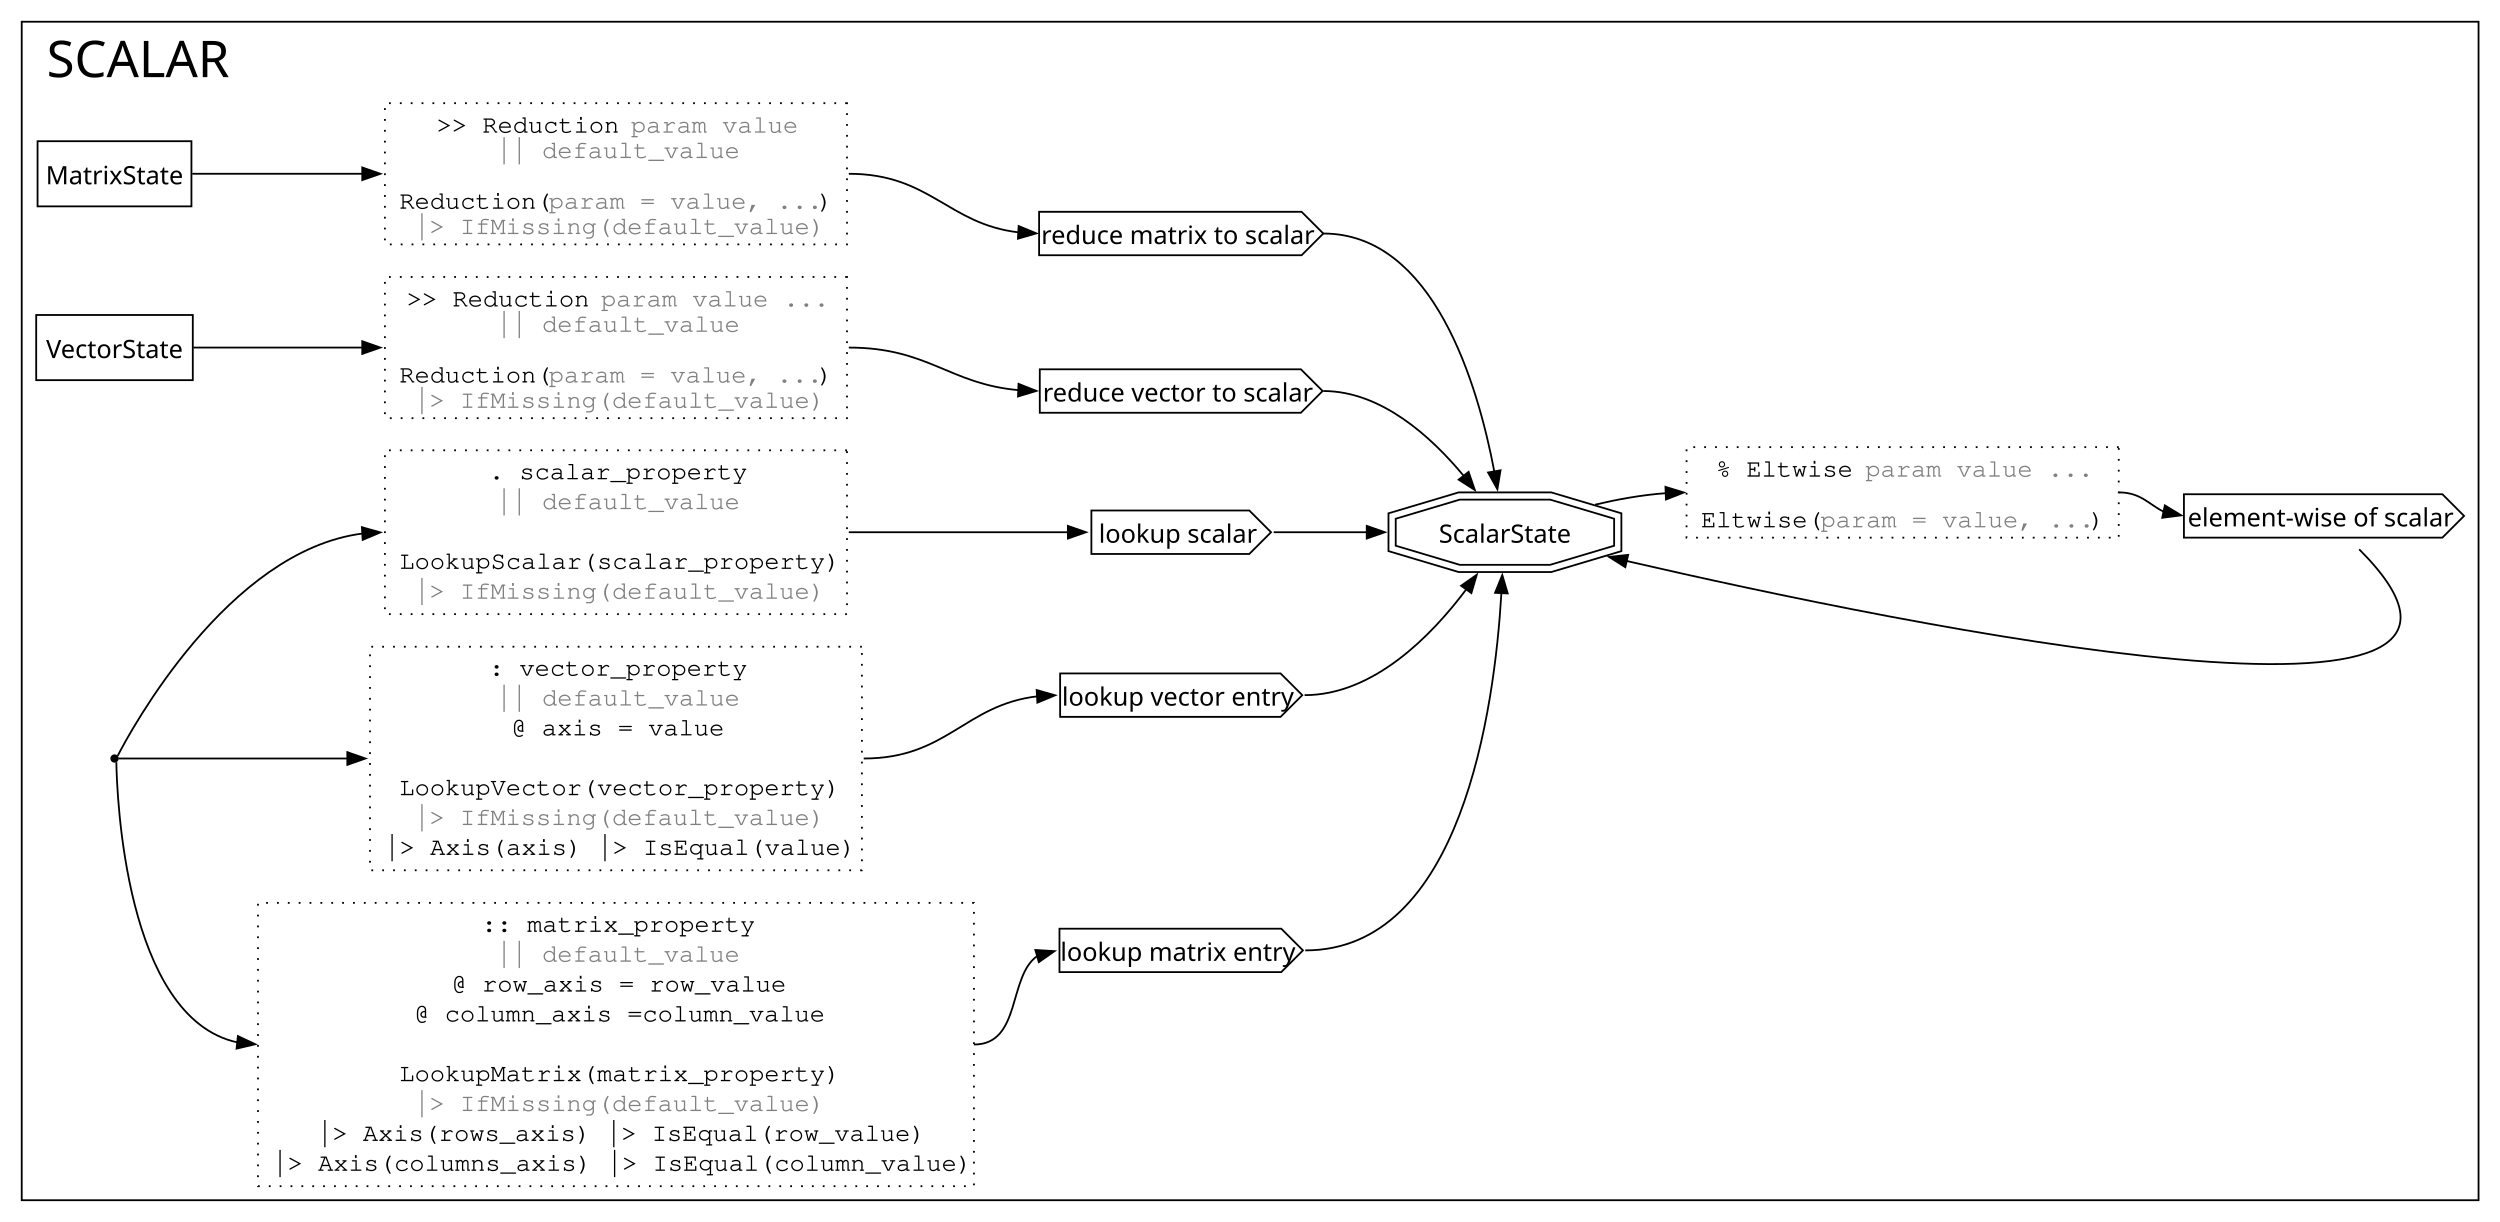
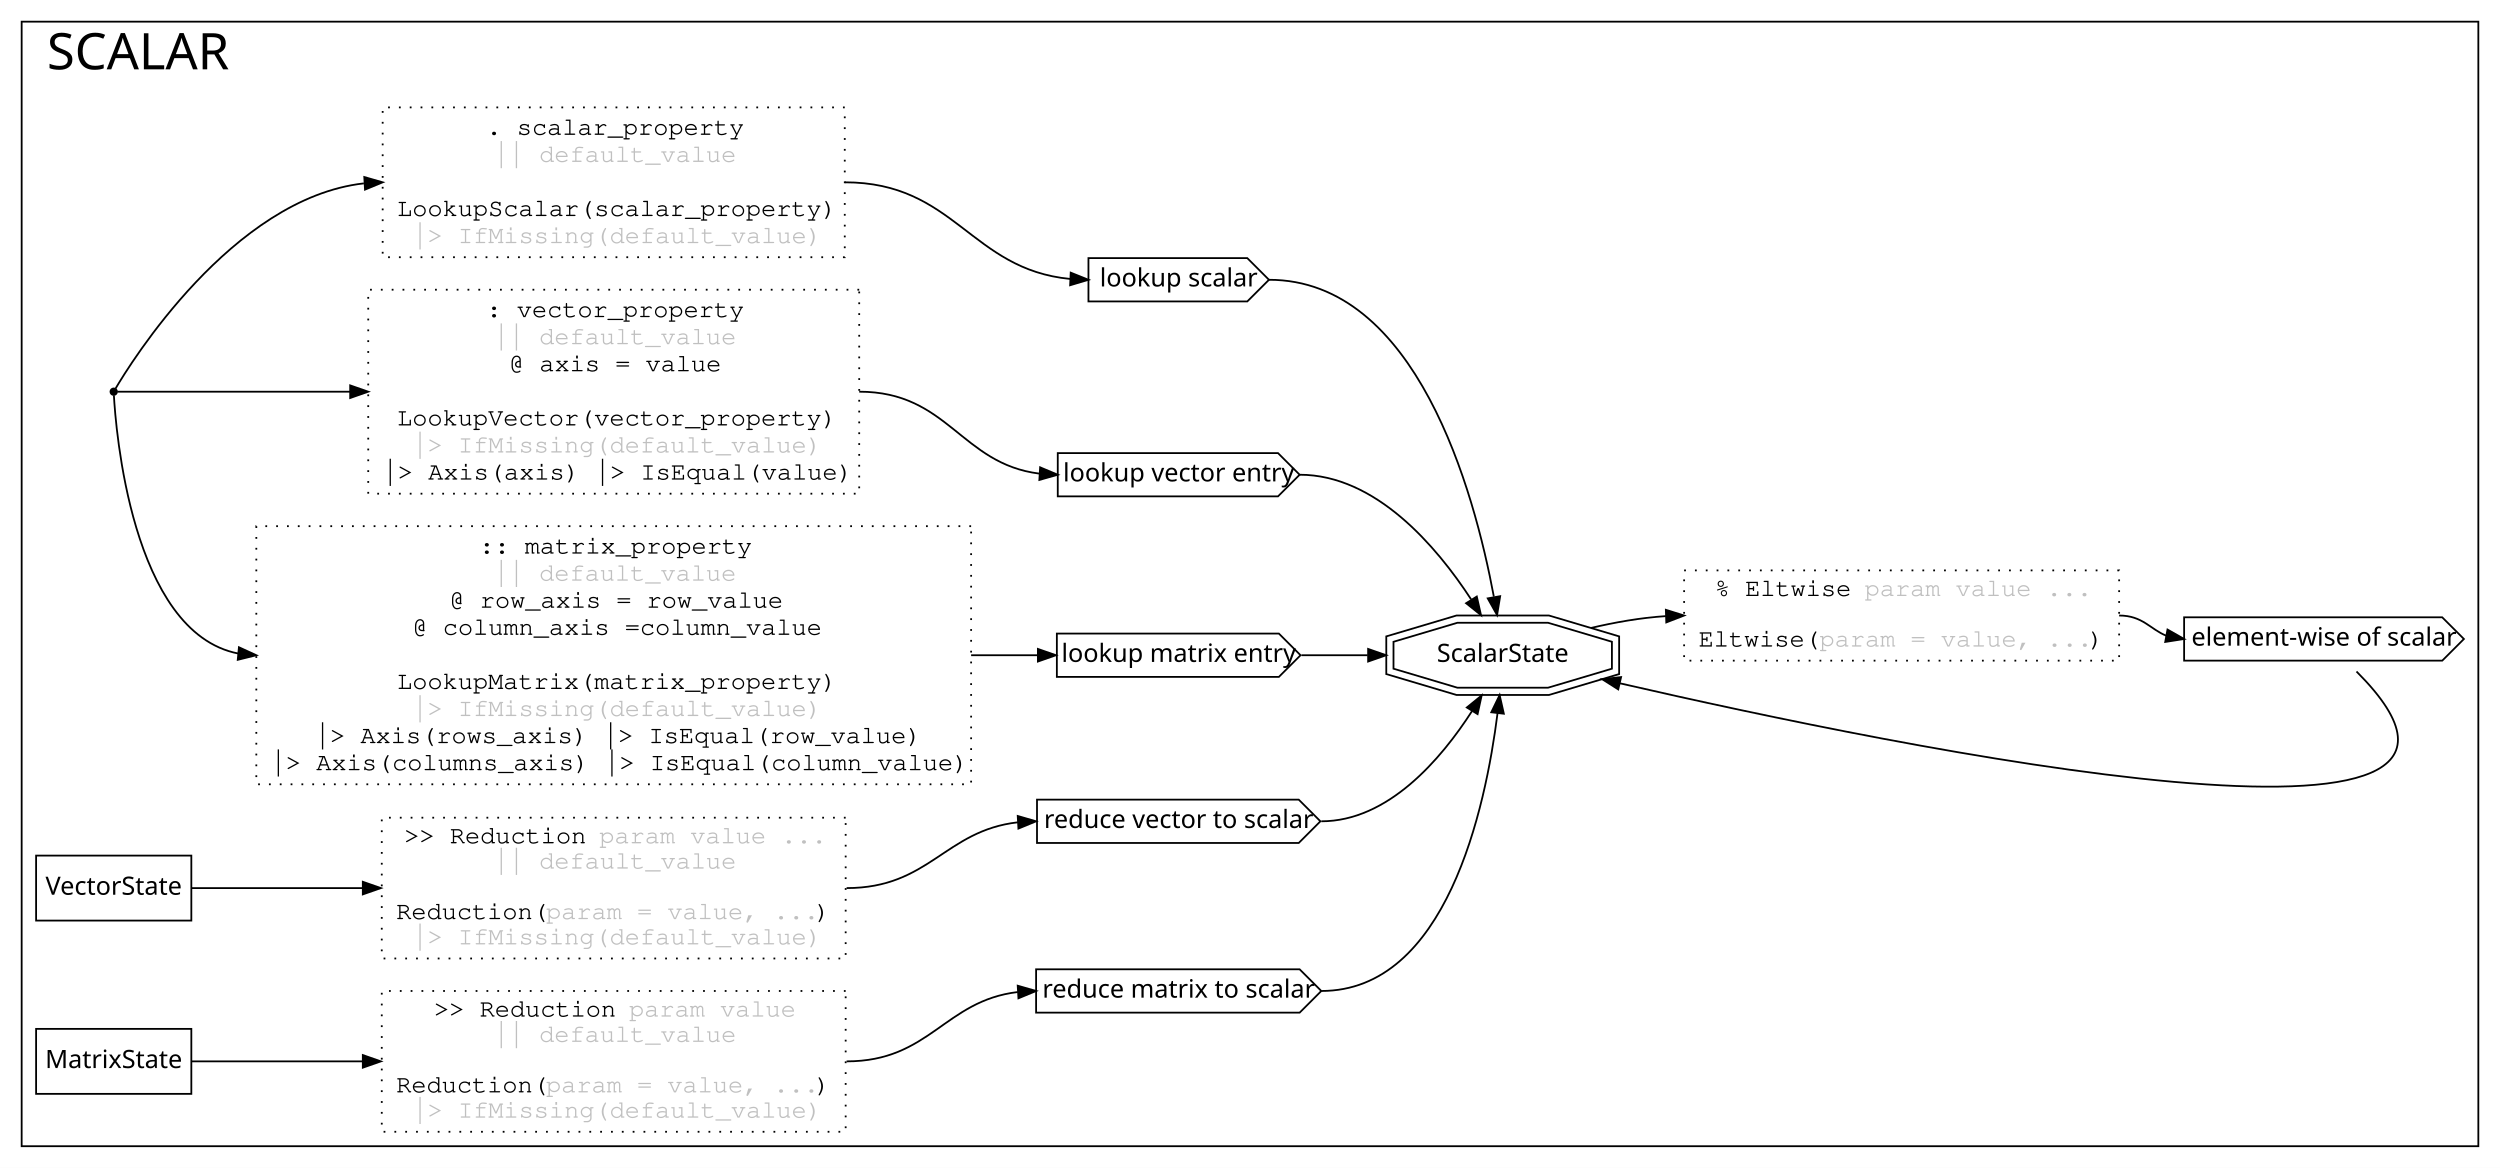
- <svg xmlns="http://www.w3.org/2000/svg" width="1381pt" height="675pt" viewBox="0.00 0.00 1381.00 675.00">
-   <g id="graph0" class="graph" transform="scale(1 1) rotate(0) translate(4 671)">
-     <polygon fill="white" stroke="none" points="-4,4 -4,-671 1377.15,-671 1377.15,4 -4,4" />
+ <svg xmlns="http://www.w3.org/2000/svg" width="1385pt" height="647pt" viewBox="0.00 0.00 1385.00 647.00">
+   <g id="graph0" class="graph" transform="scale(1 1) rotate(0) translate(4 643)">
+     <polygon fill="#ffffff" stroke="transparent" points="-4,4 -4,-643 1381.001,-643 1381.001,4 -4,4" />
    <g id="clust1" class="cluster">
-       <polygon fill="none" stroke="black" points="8,-8 8,-659 1365.15,-659 1365.15,-8 8,-8" />
-       <text xml:space="preserve" text-anchor="middle" x="72.25" y="-628.4" font-family="Sans-Serif" font-size="28.00">SCALAR</text>
+       <polygon fill="none" stroke="#000000" points="8,-8 8,-631 1369.001,-631 1369.001,-8 8,-8" />
+       <text text-anchor="middle" x="72.5" y="-604.6" font-family="Sans-Serif" font-size="28.00" fill="#000000">SCALAR</text>
    </g>
    <g id="node1" class="node">
-       <ellipse fill="black" stroke="black" cx="59.25" cy="-252" rx="1.8" ry="1.8" />
+       <ellipse fill="#000000" stroke="#000000" cx="59" cy="-426" rx="1.8" ry="1.8" />
    </g>
    <g id="node11" class="node">
-       <polygon fill="none" stroke="black" stroke-dasharray="1,5" points="472.12,-313.75 200.38,-313.75 200.38,-190.25 472.12,-190.25 472.12,-313.75" />
-       <text xml:space="preserve" text-anchor="start" x="266.12" y="-297.75" font-family="Courier,monospace" font-size="14.00">: vector_property</text>
-       <text xml:space="preserve" text-anchor="start" x="270.25" y="-281.25" font-family="Courier,monospace" font-size="14.00" fill="gray">|| default_value</text>
-       <text xml:space="preserve" text-anchor="start" x="278.5" y="-264.75" font-family="Courier,monospace" font-size="14.00">@ axis = value</text>
-       <text xml:space="preserve" text-anchor="start" x="332.12" y="-248.25" font-family="Courier,monospace" font-size="14.00"> </text>
-       <text xml:space="preserve" text-anchor="start" x="216.62" y="-231.75" font-family="Courier,monospace" font-size="14.00">LookupVector(vector_property)</text>
-       <text xml:space="preserve" text-anchor="start" x="224.88" y="-215.25" font-family="Courier,monospace" font-size="14.00" fill="gray">|&gt; IfMissing(default_value)</text>
-       <text xml:space="preserve" text-anchor="start" x="208.38" y="-198.75" font-family="Courier,monospace" font-size="14.00">|&gt; Axis(axis) |&gt; IsEqual(value)</text>
+       <polygon fill="none" stroke="#000000" stroke-dasharray="1,5" points="472,-482.5 200,-482.5 200,-369.5 472,-369.5 472,-482.5" />
+       <text text-anchor="start" x="265.5" y="-467.3" font-family="Courier,monospace" font-size="14.00" fill="#000000">: vector_property</text>
+       <text text-anchor="start" x="269.5" y="-452.3" font-family="Courier,monospace" font-size="14.00" fill="#c0c0c0">|| default_value</text>
+       <text text-anchor="start" x="278" y="-437.3" font-family="Courier,monospace" font-size="14.00" fill="#000000">@ axis = value</text>
+       <text text-anchor="start" x="331.5" y="-422.3" font-family="Courier,monospace" font-size="14.00" fill="#000000"> </text>
+       <text text-anchor="start" x="216" y="-407.3" font-family="Courier,monospace" font-size="14.00" fill="#000000">LookupVector(vector_property)</text>
+       <text text-anchor="start" x="224.5" y="-392.3" font-family="Courier,monospace" font-size="14.00" fill="#c0c0c0">|&gt; IfMissing(default_value)</text>
+       <text text-anchor="start" x="208" y="-377.3" font-family="Courier,monospace" font-size="14.00" fill="#000000">|&gt; Axis(axis) |&gt; IsEqual(value)</text>
    </g>
    <g id="edge17" class="edge">
-       <path fill="none" stroke="black" d="M61.36,-252C70.42,-252 133.01,-252 188.11,-252" />
-       <polygon fill="black" stroke="black" points="187.86,-255.5 197.86,-252 187.86,-248.5 187.86,-255.5" />
+       <path fill="none" stroke="#000000" d="M60.988,-426C72.814,-426 135.241,-426 189.899,-426" />
+       <polygon fill="#000000" stroke="#000000" points="190,-429.5 200,-426 190,-422.5 190,-429.5" />
    </g>
    <g id="node13" class="node">
-       <polygon fill="none" stroke="black" stroke-dasharray="1,5" points="463.88,-422.25 208.62,-422.25 208.62,-331.75 463.88,-331.75 463.88,-422.25" />
-       <text xml:space="preserve" text-anchor="start" x="266.12" y="-406.25" font-family="Courier,monospace" font-size="14.00">. scalar_property</text>
-       <text xml:space="preserve" text-anchor="start" x="270.25" y="-389.75" font-family="Courier,monospace" font-size="14.00" fill="gray">|| default_value</text>
-       <text xml:space="preserve" text-anchor="start" x="332.12" y="-373.25" font-family="Courier,monospace" font-size="14.00"> </text>
-       <text xml:space="preserve" text-anchor="start" x="216.62" y="-356.75" font-family="Courier,monospace" font-size="14.00">LookupScalar(scalar_property)</text>
-       <text xml:space="preserve" text-anchor="start" x="224.88" y="-340.25" font-family="Courier,monospace" font-size="14.00" fill="gray">|&gt; IfMissing(default_value)</text>
+       <polygon fill="none" stroke="#000000" stroke-dasharray="1,5" points="464,-583.5 208,-583.5 208,-500.5 464,-500.5 464,-583.5" />
+       <text text-anchor="start" x="265.5" y="-568.3" font-family="Courier,monospace" font-size="14.00" fill="#000000">. scalar_property</text>
+       <text text-anchor="start" x="269.5" y="-553.3" font-family="Courier,monospace" font-size="14.00" fill="#c0c0c0">|| default_value</text>
+       <text text-anchor="start" x="331.5" y="-538.3" font-family="Courier,monospace" font-size="14.00" fill="#000000"> </text>
+       <text text-anchor="start" x="216" y="-523.3" font-family="Courier,monospace" font-size="14.00" fill="#000000">LookupScalar(scalar_property)</text>
+       <text text-anchor="start" x="224.5" y="-508.3" font-family="Courier,monospace" font-size="14.00" fill="#c0c0c0">|&gt; IfMissing(default_value)</text>
    </g>
    <g id="edge18" class="edge">
-       <path fill="none" stroke="black" d="M60.96,-253.4C67.7,-266.49 121.68,-366.91 196.45,-376.3" />
-       <polygon fill="black" stroke="black" points="195.91,-379.77 206.11,-376.9 196.35,-372.78 195.91,-379.77" />
+       <path fill="none" stroke="#000000" d="M59.949,-427.64C67.872,-441.106 124.538,-533.166 197.587,-541.41" />
+       <polygon fill="#000000" stroke="#000000" points="197.818,-544.928 208,-542 198.214,-537.94 197.818,-544.928" />
    </g>
    <g id="node15" class="node">
-       <polygon fill="none" stroke="black" stroke-dasharray="1,5" points="534,-172.25 138.5,-172.25 138.5,-15.75 534,-15.75 534,-172.25" />
-       <text xml:space="preserve" text-anchor="start" x="262" y="-156.25" font-family="Courier,monospace" font-size="14.00">:: matrix_property</text>
-       <text xml:space="preserve" text-anchor="start" x="270.25" y="-139.75" font-family="Courier,monospace" font-size="14.00" fill="gray">|| default_value</text>
-       <text xml:space="preserve" text-anchor="start" x="245.5" y="-123.25" font-family="Courier,monospace" font-size="14.00">@ row_axis = row_value</text>
-       <text xml:space="preserve" text-anchor="start" x="224.88" y="-106.75" font-family="Courier,monospace" font-size="14.00">@ column_axis =column_value</text>
-       <text xml:space="preserve" text-anchor="start" x="332.12" y="-90.25" font-family="Courier,monospace" font-size="14.00"> </text>
-       <text xml:space="preserve" text-anchor="start" x="216.62" y="-73.75" font-family="Courier,monospace" font-size="14.00">LookupMatrix(matrix_property)</text>
-       <text xml:space="preserve" text-anchor="start" x="224.88" y="-57.25" font-family="Courier,monospace" font-size="14.00" fill="gray">|&gt; IfMissing(default_value)</text>
-       <text xml:space="preserve" text-anchor="start" x="171.25" y="-40.75" font-family="Courier,monospace" font-size="14.00">|&gt; Axis(rows_axis) |&gt; IsEqual(row_value)</text>
-       <text xml:space="preserve" text-anchor="start" x="146.5" y="-24.25" font-family="Courier,monospace" font-size="14.00">|&gt; Axis(columns_axis) |&gt; IsEqual(column_value)</text>
+       <polygon fill="none" stroke="#000000" stroke-dasharray="1,5" points="534,-351.5 138,-351.5 138,-208.5 534,-208.5 534,-351.5" />
+       <text text-anchor="start" x="261.5" y="-336.3" font-family="Courier,monospace" font-size="14.00" fill="#000000">:: matrix_property</text>
+       <text text-anchor="start" x="269.5" y="-321.3" font-family="Courier,monospace" font-size="14.00" fill="#c0c0c0">|| default_value</text>
+       <text text-anchor="start" x="245" y="-306.3" font-family="Courier,monospace" font-size="14.00" fill="#000000">@ row_axis = row_value</text>
+       <text text-anchor="start" x="224.5" y="-291.3" font-family="Courier,monospace" font-size="14.00" fill="#000000">@ column_axis =column_value</text>
+       <text text-anchor="start" x="331.5" y="-276.3" font-family="Courier,monospace" font-size="14.00" fill="#000000"> </text>
+       <text text-anchor="start" x="216" y="-261.3" font-family="Courier,monospace" font-size="14.00" fill="#000000">LookupMatrix(matrix_property)</text>
+       <text text-anchor="start" x="224.5" y="-246.3" font-family="Courier,monospace" font-size="14.00" fill="#c0c0c0">|&gt; IfMissing(default_value)</text>
+       <text text-anchor="start" x="170.5" y="-231.3" font-family="Courier,monospace" font-size="14.00" fill="#000000">|&gt; Axis(rows_axis) |&gt; IsEqual(row_value)</text>
+       <text text-anchor="start" x="146" y="-216.3" font-family="Courier,monospace" font-size="14.00" fill="#000000">|&gt; Axis(columns_axis) |&gt; IsEqual(column_value)</text>
    </g>
    <g id="edge16" class="edge">
-       <path fill="none" stroke="black" d="M60.27,-250C60.56,-232.71 64.83,-108.71 127.1,-95.19" />
-       <polygon fill="black" stroke="black" points="127.41,-98.68 136.99,-94.16 126.68,-91.72 127.41,-98.68" />
+       <path fill="none" stroke="#000000" d="M59.099,-423.936C60.024,-407.092 68.482,-292.537 128.002,-280.945" />
+       <polygon fill="#000000" stroke="#000000" points="128.374,-284.426 138,-280 127.715,-277.457 128.374,-284.426" />
    </g>
    <g id="node2" class="node">
-       <polygon fill="none" stroke="black" points="102.5,-497 16,-497 16,-461 102.5,-461 102.5,-497" />
-       <text xml:space="preserve" text-anchor="middle" x="59.25" y="-473.2" font-family="Sans-Serif" font-size="14.00">VectorState</text>
+       <polygon fill="none" stroke="#000000" points="102,-169 16,-169 16,-133 102,-133 102,-169" />
+       <text text-anchor="middle" x="59" y="-147.3" font-family="Sans-Serif" font-size="14.00" fill="#000000">VectorState</text>
    </g>
    <g id="node9" class="node">
-       <polygon fill="none" stroke="black" stroke-dasharray="1,5" points="463.88,-518 208.62,-518 208.62,-440 463.88,-440 463.88,-518" />
-       <text xml:space="preserve" text-anchor="start" x="220.75" y="-501.7" font-family="Courier,monospace" font-size="14.00">&gt;&gt; Reduction </text>
-       <text xml:space="preserve" text-anchor="start" x="328" y="-501.7" font-family="Courier,monospace" font-size="14.00" fill="gray">param value ...</text>
-       <text xml:space="preserve" text-anchor="start" x="270.25" y="-487.7" font-family="Courier,monospace" font-size="14.00" fill="gray">|| default_value</text>
-       <text xml:space="preserve" text-anchor="start" x="332.12" y="-473.7" font-family="Courier,monospace" font-size="14.00"> </text>
-       <text xml:space="preserve" text-anchor="start" x="216.62" y="-459.7" font-family="Courier,monospace" font-size="14.00">Reduction(</text>
-       <text xml:space="preserve" text-anchor="start" x="299.12" y="-459.7" font-family="Courier,monospace" font-size="14.00" fill="gray">param = value, ...</text>
-       <text xml:space="preserve" text-anchor="start" x="447.62" y="-459.7" font-family="Courier,monospace" font-size="14.00">)</text>
-       <text xml:space="preserve" text-anchor="start" x="224.88" y="-445.7" font-family="Courier,monospace" font-size="14.00" fill="gray">|&gt; IfMissing(default_value)</text>
+       <polygon fill="none" stroke="#000000" stroke-dasharray="1,5" points="464.5,-190 207.5,-190 207.5,-112 464.5,-112 464.5,-190" />
+       <text text-anchor="start" x="220" y="-175.8" font-family="Courier,monospace" font-size="14.00" fill="#000000">&gt;&gt; Reduction </text>
+       <text text-anchor="start" x="328" y="-175.8" font-family="Courier,monospace" font-size="14.00" fill="#c0c0c0">param value ...</text>
+       <text text-anchor="start" x="269.5" y="-161.8" font-family="Courier,monospace" font-size="14.00" fill="#c0c0c0">|| default_value</text>
+       <text text-anchor="start" x="331.5" y="-147.8" font-family="Courier,monospace" font-size="14.00" fill="#000000"> </text>
+       <text text-anchor="start" x="215.5" y="-133.8" font-family="Courier,monospace" font-size="14.00" fill="#000000">Reduction(</text>
+       <text text-anchor="start" x="298.5" y="-133.8" font-family="Courier,monospace" font-size="14.00" fill="#c0c0c0">param = value, ...</text>
+       <text text-anchor="start" x="447.5" y="-133.8" font-family="Courier,monospace" font-size="14.00" fill="#000000">)</text>
+       <text text-anchor="start" x="224.5" y="-119.8" font-family="Courier,monospace" font-size="14.00" fill="#c0c0c0">|&gt; IfMissing(default_value)</text>
    </g>
    <g id="edge15" class="edge">
-       <path fill="none" stroke="black" d="M102.81,-479C129.14,-479 163.98,-479 196.31,-479" />
-       <polygon fill="black" stroke="black" points="196.11,-482.5 206.11,-479 196.11,-475.5 196.11,-482.5" />
+       <path fill="none" stroke="#000000" d="M102.067,-151C128.828,-151 164.249,-151 196.951,-151" />
+       <polygon fill="#000000" stroke="#000000" points="197,-154.5 207,-151 197,-147.5 197,-154.5" />
    </g>
    <g id="node3" class="node">
-       <polygon fill="none" stroke="black" points="101.75,-593 16.75,-593 16.75,-557 101.75,-557 101.75,-593" />
-       <text xml:space="preserve" text-anchor="middle" x="59.25" y="-569.2" font-family="Sans-Serif" font-size="14.00">MatrixState</text>
+       <polygon fill="none" stroke="#000000" points="102,-73 16,-73 16,-37 102,-37 102,-73" />
+       <text text-anchor="middle" x="59" y="-51.3" font-family="Sans-Serif" font-size="14.00" fill="#000000">MatrixState</text>
    </g>
    <g id="node7" class="node">
-       <polygon fill="none" stroke="black" stroke-dasharray="1,5" points="463.88,-614 208.62,-614 208.62,-536 463.88,-536 463.88,-614" />
-       <text xml:space="preserve" text-anchor="start" x="237.25" y="-597.7" font-family="Courier,monospace" font-size="14.00">&gt;&gt; Reduction </text>
-       <text xml:space="preserve" text-anchor="start" x="344.5" y="-597.7" font-family="Courier,monospace" font-size="14.00" fill="gray">param value</text>
-       <text xml:space="preserve" text-anchor="start" x="270.25" y="-583.7" font-family="Courier,monospace" font-size="14.00" fill="gray">|| default_value</text>
-       <text xml:space="preserve" text-anchor="start" x="332.12" y="-569.7" font-family="Courier,monospace" font-size="14.00"> </text>
-       <text xml:space="preserve" text-anchor="start" x="216.62" y="-555.7" font-family="Courier,monospace" font-size="14.00">Reduction(</text>
-       <text xml:space="preserve" text-anchor="start" x="299.12" y="-555.7" font-family="Courier,monospace" font-size="14.00" fill="gray">param = value, ...</text>
-       <text xml:space="preserve" text-anchor="start" x="447.62" y="-555.7" font-family="Courier,monospace" font-size="14.00">)</text>
-       <text xml:space="preserve" text-anchor="start" x="224.88" y="-541.7" font-family="Courier,monospace" font-size="14.00" fill="gray">|&gt; IfMissing(default_value)</text>
+       <polygon fill="none" stroke="#000000" stroke-dasharray="1,5" points="464.5,-94 207.5,-94 207.5,-16 464.5,-16 464.5,-94" />
+       <text text-anchor="start" x="236.5" y="-79.8" font-family="Courier,monospace" font-size="14.00" fill="#000000">&gt;&gt; Reduction </text>
+       <text text-anchor="start" x="344.5" y="-79.8" font-family="Courier,monospace" font-size="14.00" fill="#c0c0c0">param value</text>
+       <text text-anchor="start" x="269.5" y="-65.8" font-family="Courier,monospace" font-size="14.00" fill="#c0c0c0">|| default_value</text>
+       <text text-anchor="start" x="331.5" y="-51.8" font-family="Courier,monospace" font-size="14.00" fill="#000000"> </text>
+       <text text-anchor="start" x="215.5" y="-37.8" font-family="Courier,monospace" font-size="14.00" fill="#000000">Reduction(</text>
+       <text text-anchor="start" x="298.5" y="-37.8" font-family="Courier,monospace" font-size="14.00" fill="#c0c0c0">param = value, ...</text>
+       <text text-anchor="start" x="447.5" y="-37.8" font-family="Courier,monospace" font-size="14.00" fill="#000000">)</text>
+       <text text-anchor="start" x="224.5" y="-23.8" font-family="Courier,monospace" font-size="14.00" fill="#c0c0c0">|&gt; IfMissing(default_value)</text>
    </g>
    <g id="edge14" class="edge">
-       <path fill="none" stroke="black" d="M102.18,-575C128.56,-575 163.66,-575 196.23,-575" />
-       <polygon fill="black" stroke="black" points="196.11,-578.5 206.11,-575 196.11,-571.5 196.11,-578.5" />
+       <path fill="none" stroke="#000000" d="M102.067,-55C128.828,-55 164.249,-55 196.951,-55" />
+       <polygon fill="#000000" stroke="#000000" points="197,-58.5 207,-55 197,-51.5 197,-58.5" />
    </g>
    <g id="node4" class="node">
-       <polygon fill="none" stroke="black" points="887.65,-369.54 887.65,-384.46 852.31,-395 802.34,-395 767,-384.46 767,-369.54 802.34,-359 852.31,-359 887.65,-369.54" />
-       <polygon fill="none" stroke="black" points="891.65,-366.56 891.65,-387.44 852.9,-399 801.75,-399 763,-387.44 763,-366.56 801.75,-355 852.9,-355 891.65,-366.56" />
-       <text xml:space="preserve" text-anchor="middle" x="827.32" y="-371.2" font-family="Sans-Serif" font-size="14.00">ScalarState</text>
+       <polygon fill="none" stroke="#000000" points="889.001,-272.544 889.001,-287.456 853.561,-298 803.44,-298 768,-287.456 768,-272.544 803.44,-262 853.561,-262 889.001,-272.544" />
+       <polygon fill="none" stroke="#000000" points="893.001,-269.561 893.001,-290.439 854.143,-302 802.858,-302 764,-290.439 764,-269.561 802.858,-258 854.143,-258 893.001,-269.561" />
+       <text text-anchor="middle" x="828.5" y="-276.3" font-family="Sans-Serif" font-size="14.00" fill="#000000">ScalarState</text>
    </g>
    <g id="node5" class="node">
-       <polygon fill="none" stroke="black" stroke-dasharray="1,5" points="1166.4,-424 927.65,-424 927.65,-374 1166.4,-374 1166.4,-424" />
-       <text xml:space="preserve" text-anchor="start" x="943.9" y="-407.7" font-family="Courier,monospace" font-size="14.00">% Eltwise </text>
-       <text xml:space="preserve" text-anchor="start" x="1026.4" y="-407.7" font-family="Courier,monospace" font-size="14.00" fill="gray">param value ...</text>
-       <text xml:space="preserve" text-anchor="start" x="1042.9" y="-393.7" font-family="Courier,monospace" font-size="14.00"> </text>
-       <text xml:space="preserve" text-anchor="start" x="935.65" y="-379.7" font-family="Courier,monospace" font-size="14.00">Eltwise(</text>
-       <text xml:space="preserve" text-anchor="start" x="1001.65" y="-379.7" font-family="Courier,monospace" font-size="14.00" fill="gray">param = value, ...</text>
-       <text xml:space="preserve" text-anchor="start" x="1150.15" y="-379.7" font-family="Courier,monospace" font-size="14.00">)</text>
+       <polygon fill="none" stroke="#000000" stroke-dasharray="1,5" points="1170.001,-327 929.001,-327 929.001,-277 1170.001,-277 1170.001,-327" />
+       <text text-anchor="start" x="946.001" y="-312.8" font-family="Courier,monospace" font-size="14.00" fill="#000000">% Eltwise </text>
+       <text text-anchor="start" x="1029.001" y="-312.8" font-family="Courier,monospace" font-size="14.00" fill="#c0c0c0">param value ...</text>
+       <text text-anchor="start" x="1045.001" y="-298.8" font-family="Courier,monospace" font-size="14.00" fill="#000000"> </text>
+       <text text-anchor="start" x="937.001" y="-284.8" font-family="Courier,monospace" font-size="14.00" fill="#000000">Eltwise(</text>
+       <text text-anchor="start" x="1004.001" y="-284.8" font-family="Courier,monospace" font-size="14.00" fill="#c0c0c0">param = value, ...</text>
+       <text text-anchor="start" x="1153.001" y="-284.8" font-family="Courier,monospace" font-size="14.00" fill="#000000">)</text>
    </g>
    <g id="edge1" class="edge">
-       <path fill="none" stroke="black" d="M877.11,-392.22C889.44,-395.15 902.95,-397.6 916.15,-398.56" />
-       <polygon fill="black" stroke="black" points="916.01,-402.06 926.14,-398.94 916.28,-395.07 916.01,-402.06" />
+       <path fill="none" stroke="#000000" d="M877.363,-295.099C890.45,-298.189 904.867,-300.774 918.887,-301.667" />
+       <polygon fill="#000000" stroke="#000000" points="918.891,-305.169 929.001,-302 919.121,-298.172 918.891,-305.169" />
    </g>
    <g id="node6" class="node">
-       <polygon fill="none" stroke="black" points="1345.15,-398 1202.4,-398 1202.4,-374 1345.15,-374 1357.15,-386 1345.15,-398" />
-       <text xml:space="preserve" text-anchor="middle" x="1279.77" y="-380.2" font-family="Sans-Serif" font-size="14.00">element-wise of scalar </text>
+       <polygon fill="none" stroke="#000000" points="1349.001,-301 1206.001,-301 1206.001,-277 1349.001,-277 1361.001,-289 1349.001,-301" />
+       <text text-anchor="middle" x="1283.501" y="-285.3" font-family="Sans-Serif" font-size="14.00" fill="#000000">element-wise of scalar </text>
    </g>
    <g id="edge2" class="edge">
-       <path fill="none" stroke="black" d="M1166.4,-399C1178.76,-399 1183.18,-392.14 1191.2,-388.38" />
-       <polygon fill="black" stroke="black" points="1191.87,-391.82 1200.92,-386.32 1190.41,-384.97 1191.87,-391.82" />
+       <path fill="none" stroke="#000000" d="M1170.001,-302C1183.025,-302 1187.237,-294.38 1196.13,-290.808" />
+       <polygon fill="#000000" stroke="#000000" points="1196.795,-294.244 1206.001,-289 1195.534,-287.359 1196.795,-294.244" />
    </g>
    <g id="edge3" class="edge">
-       <path fill="none" stroke="black" d="M1299.21,-367.57C1416.93,-249.84 1049.51,-325.35 894.2,-361.19" />
-       <polygon fill="black" stroke="black" points="893.82,-357.68 884.87,-363.35 895.4,-364.5 893.82,-357.68" />
+       <path fill="none" stroke="#000000" d="M1301.501,-271C1420.06,-152.44 1048.753,-228.69 893.458,-264.447" />
+       <polygon fill="#000000" stroke="#000000" points="892.502,-261.076 883.549,-266.741 894.081,-267.895 892.502,-261.076" />
    </g>
    <g id="node8" class="node">
-       <polygon fill="none" stroke="black" points="715,-554 570,-554 570,-530 715,-530 727,-542 715,-554" />
-       <text xml:space="preserve" text-anchor="middle" x="648.5" y="-536.2" font-family="Sans-Serif" font-size="14.00">reduce matrix to scalar </text>
+       <polygon fill="none" stroke="#000000" points="716,-106 570,-106 570,-82 716,-82 728,-94 716,-106" />
+       <text text-anchor="middle" x="649" y="-90.3" font-family="Sans-Serif" font-size="14.00" fill="#000000">reduce matrix to scalar </text>
    </g>
    <g id="edge4" class="edge">
-       <path fill="none" stroke="black" d="M464.88,-575C509.83,-575 519.57,-547.19 558.75,-542.63" />
-       <polygon fill="black" stroke="black" points="558.7,-546.14 568.49,-542.08 558.31,-539.15 558.7,-546.14" />
+       <path fill="none" stroke="#000000" d="M465,-55C511.184,-55 519.201,-88.567 559.869,-93.418" />
+       <polygon fill="#000000" stroke="#000000" points="559.816,-96.921 570,-94 560.217,-89.933 559.816,-96.921" />
    </g>
    <g id="edge5" class="edge">
-       <path fill="none" stroke="black" d="M727,-542C787.85,-542 812.38,-458.61 821.48,-410.39" />
-       <polygon fill="black" stroke="black" points="824.89,-411.2 823.16,-400.74 818,-409.99 824.89,-411.2" />
+       <path fill="none" stroke="#000000" d="M728,-94C797.164,-94 818.96,-194.779 825.647,-247.972" />
+       <polygon fill="#000000" stroke="#000000" points="822.173,-248.398 826.793,-257.933 829.127,-247.599 822.173,-248.398" />
    </g>
    <g id="node10" class="node">
-       <polygon fill="none" stroke="black" points="714.62,-467 570.38,-467 570.38,-443 714.62,-443 726.62,-455 714.62,-467" />
-       <text xml:space="preserve" text-anchor="middle" x="648.5" y="-449.2" font-family="Sans-Serif" font-size="14.00">reduce vector to scalar </text>
+       <polygon fill="none" stroke="#000000" points="715.5,-200 570.5,-200 570.5,-176 715.5,-176 727.5,-188 715.5,-200" />
+       <text text-anchor="middle" x="649" y="-184.3" font-family="Sans-Serif" font-size="14.00" fill="#000000">reduce vector to scalar </text>
    </g>
    <g id="edge6" class="edge">
-       <path fill="none" stroke="black" d="M464.88,-479C508.87,-479 520.29,-458.78 558.94,-455.46" />
-       <polygon fill="black" stroke="black" points="558.64,-458.97 568.49,-455.06 558.35,-451.98 558.64,-458.97" />
+       <path fill="none" stroke="#000000" d="M465,-151C510.904,-151 519.421,-182.846 559.921,-187.448" />
+       <polygon fill="#000000" stroke="#000000" points="559.824,-190.948 570,-188 560.206,-183.958 559.824,-190.948" />
    </g>
    <g id="edge7" class="edge">
-       <path fill="none" stroke="black" d="M727,-455C758.85,-455 786.53,-429.89 804.52,-408.16" />
-       <polygon fill="black" stroke="black" points="807.25,-410.35 810.69,-400.33 801.75,-406.02 807.25,-410.35" />
+       <path fill="none" stroke="#000000" d="M728,-188C764.979,-188 794.272,-222.307 811.476,-249.021" />
+       <polygon fill="#000000" stroke="#000000" points="808.616,-251.051 816.841,-257.729 814.576,-247.38 808.616,-251.051" />
    </g>
    <g id="node12" class="node">
-       <polygon fill="none" stroke="black" points="703.38,-299 581.62,-299 581.62,-275 703.38,-275 715.38,-287 703.38,-299" />
-       <text xml:space="preserve" text-anchor="middle" x="648.5" y="-281.2" font-family="Sans-Serif" font-size="14.00">lookup vector entry </text>
+       <polygon fill="none" stroke="#000000" points="704,-392 582,-392 582,-368 704,-368 716,-380 704,-392" />
+       <text text-anchor="middle" x="649" y="-376.3" font-family="Sans-Serif" font-size="14.00" fill="#000000">lookup vector entry </text>
    </g>
    <g id="edge8" class="edge">
-       <path fill="none" stroke="black" d="M473.12,-252C519.24,-252 528.82,-281.62 569.09,-286.36" />
-       <polygon fill="black" stroke="black" points="568.65,-289.84 578.83,-286.91 569.05,-282.85 568.65,-289.84" />
+       <path fill="none" stroke="#000000" d="M472,-426C521.369,-426 528.23,-386.074 571.788,-380.615" />
+       <polygon fill="#000000" stroke="#000000" points="572.229,-384.095 582,-380 571.808,-377.108 572.229,-384.095" />
    </g>
    <g id="edge9" class="edge">
-       <path fill="none" stroke="black" d="M716.66,-287C754.61,-287 786.6,-319.6 806.06,-345.56" />
-       <polygon fill="black" stroke="black" points="803.1,-347.44 811.77,-353.52 808.79,-343.36 803.1,-347.44" />
+       <path fill="none" stroke="#000000" d="M716,-380C758.154,-380 791.853,-340.294 811.014,-310.922" />
+       <polygon fill="#000000" stroke="#000000" points="814.14,-312.525 816.487,-302.193 808.21,-308.806 814.14,-312.525" />
    </g>
    <g id="node14" class="node">
-       <polygon fill="none" stroke="black" points="686.12,-389 598.88,-389 598.88,-365 686.12,-365 698.12,-377 686.12,-389" />
-       <text xml:space="preserve" text-anchor="middle" x="648.5" y="-371.2" font-family="Sans-Serif" font-size="14.00">lookup scalar </text>
+       <polygon fill="none" stroke="#000000" points="687,-500 599,-500 599,-476 687,-476 699,-488 687,-500" />
+       <text text-anchor="middle" x="649" y="-484.3" font-family="Sans-Serif" font-size="14.00" fill="#000000">lookup scalar </text>
    </g>
    <g id="edge10" class="edge">
-       <path fill="none" stroke="black" d="M464.88,-377C519.75,-377 536.29,-377 585.92,-377" />
-       <polygon fill="black" stroke="black" points="585.9,-380.5 595.9,-377 585.9,-373.5 585.9,-380.5" />
+       <path fill="none" stroke="#000000" d="M464,-542C525.088,-542 533.572,-493.745 588.907,-488.467" />
+       <polygon fill="#000000" stroke="#000000" points="589.172,-491.958 599,-488 588.849,-484.966 589.172,-491.958" />
    </g>
    <g id="edge11" class="edge">
-       <path fill="none" stroke="black" d="M699.59,-377C716.38,-377 734.41,-377 751.46,-377" />
-       <polygon fill="black" stroke="black" points="750.99,-380.5 760.99,-377 750.99,-373.5 750.99,-380.5" />
+       <path fill="none" stroke="#000000" d="M699,-488C780.693,-488 812.696,-370.943 823.588,-312.457" />
+       <polygon fill="#000000" stroke="#000000" points="827.096,-312.715 825.383,-302.26 820.202,-311.501 827.096,-312.715" />
    </g>
    <g id="node16" class="node">
-       <polygon fill="none" stroke="black" points="703.75,-158 581.25,-158 581.25,-134 703.75,-134 715.75,-146 703.75,-158" />
-       <text xml:space="preserve" text-anchor="middle" x="648.5" y="-140.2" font-family="Sans-Serif" font-size="14.00">lookup matrix entry </text>
+       <polygon fill="none" stroke="#000000" points="704.5,-292 581.5,-292 581.5,-268 704.5,-268 716.5,-280 704.5,-292" />
+       <text text-anchor="middle" x="649" y="-276.3" font-family="Sans-Serif" font-size="14.00" fill="#000000">lookup matrix entry </text>
    </g>
    <g id="edge12" class="edge">
-       <path fill="none" stroke="black" d="M534,-94C560.27,-94 552.76,-131.71 569,-142.9" />
-       <polygon fill="black" stroke="black" points="567.94,-146.24 578.51,-145.59 569.84,-139.5 567.94,-146.24" />
+       <path fill="none" stroke="#000000" d="M534,-280C550.972,-280 557.602,-280 570.696,-280" />
+       <polygon fill="#000000" stroke="#000000" points="571,-283.5 581,-280 571,-276.5 571,-283.5" />
    </g>
    <g id="edge13" class="edge">
-       <path fill="none" stroke="black" d="M717.03,-146C803.31,-146 821.58,-279.3 825.37,-343.38" />
-       <polygon fill="black" stroke="black" points="821.87,-343.52 825.86,-353.34 828.87,-343.18 821.87,-343.52" />
+       <path fill="none" stroke="#000000" d="M717,-280C728.872,-280 741.454,-280 753.726,-280" />
+       <polygon fill="#000000" stroke="#000000" points="753.939,-283.5 763.939,-280 753.939,-276.5 753.939,-283.5" />
    </g>
  </g>
</svg>
